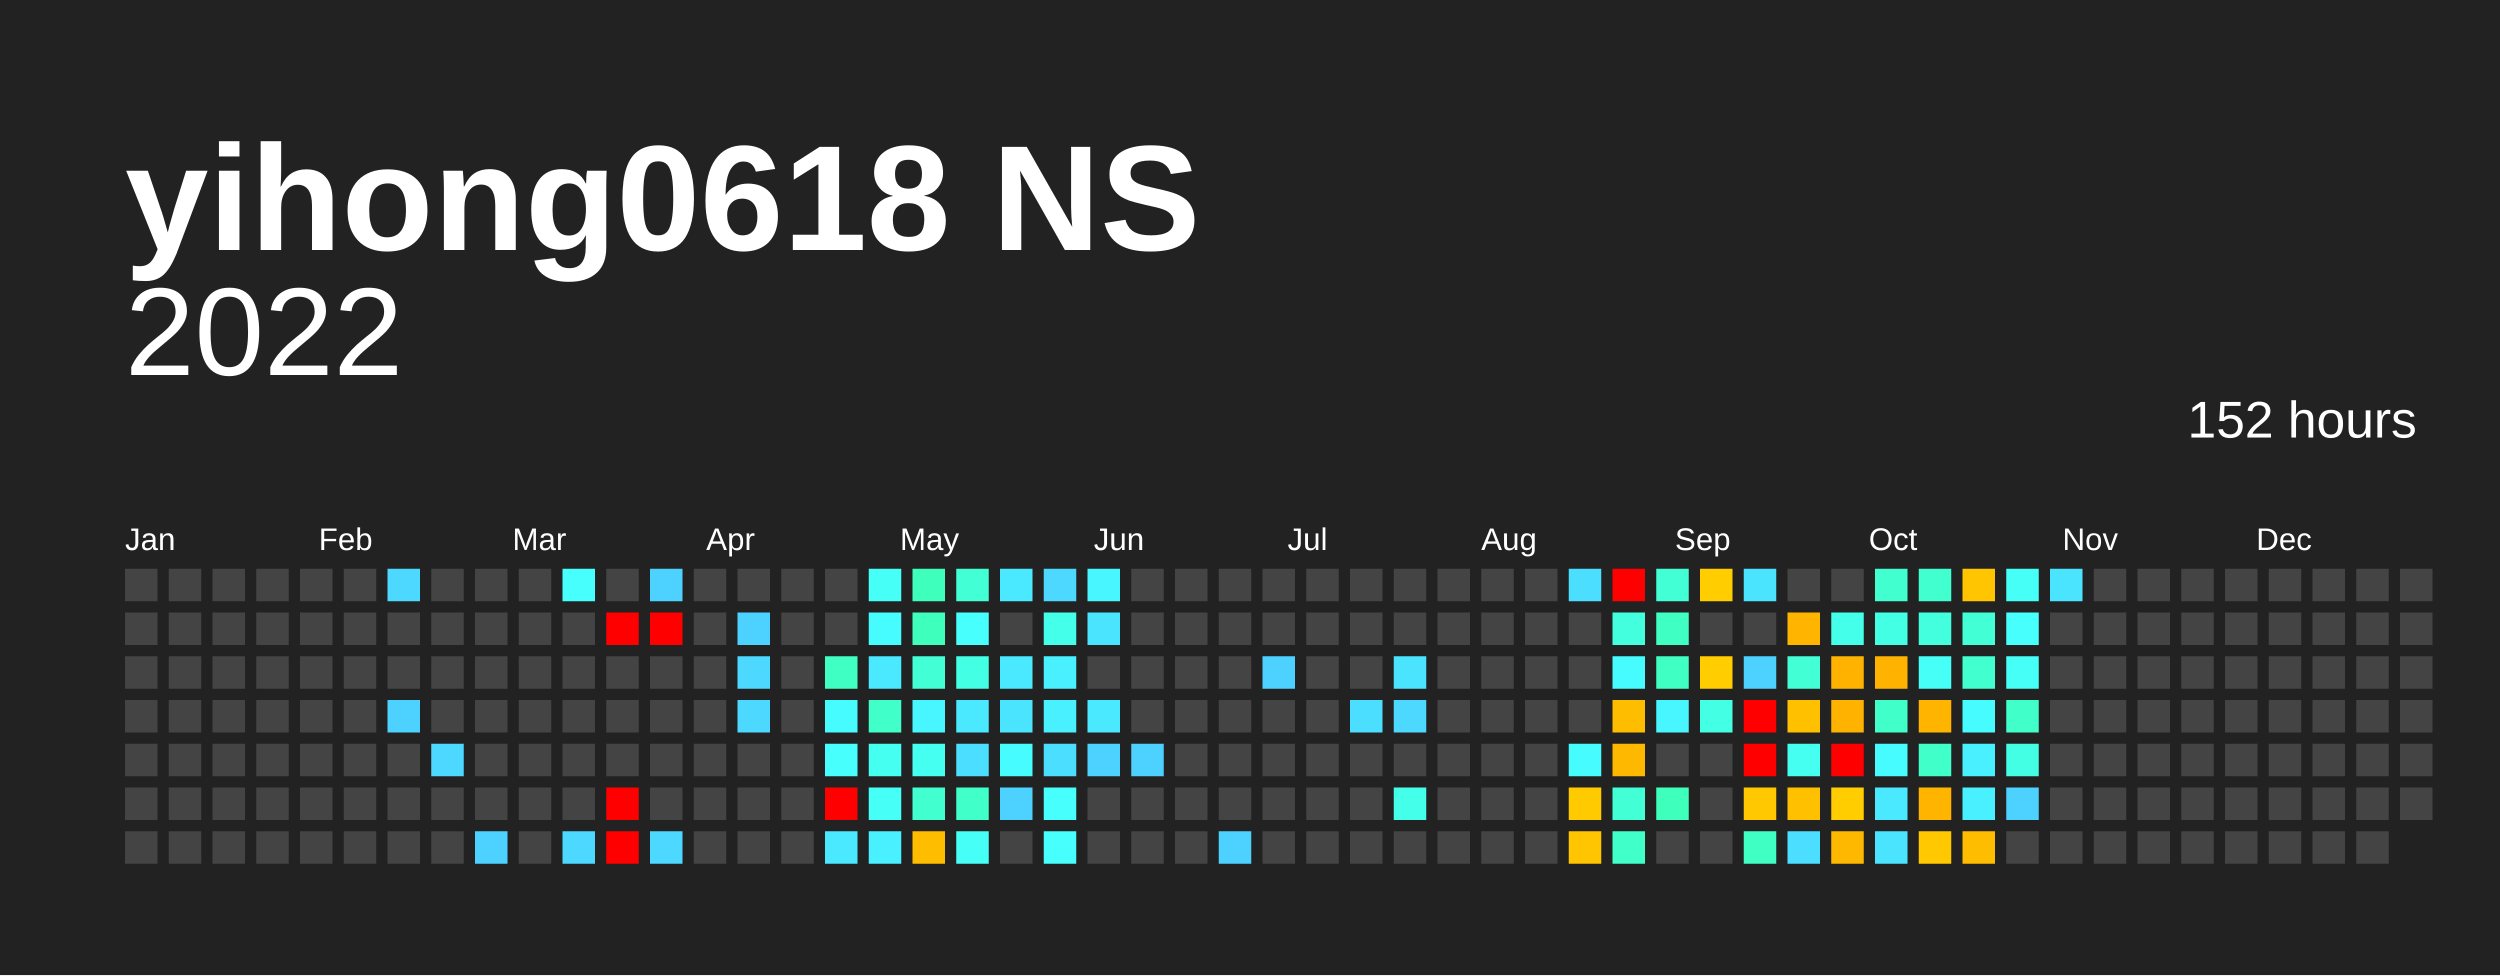
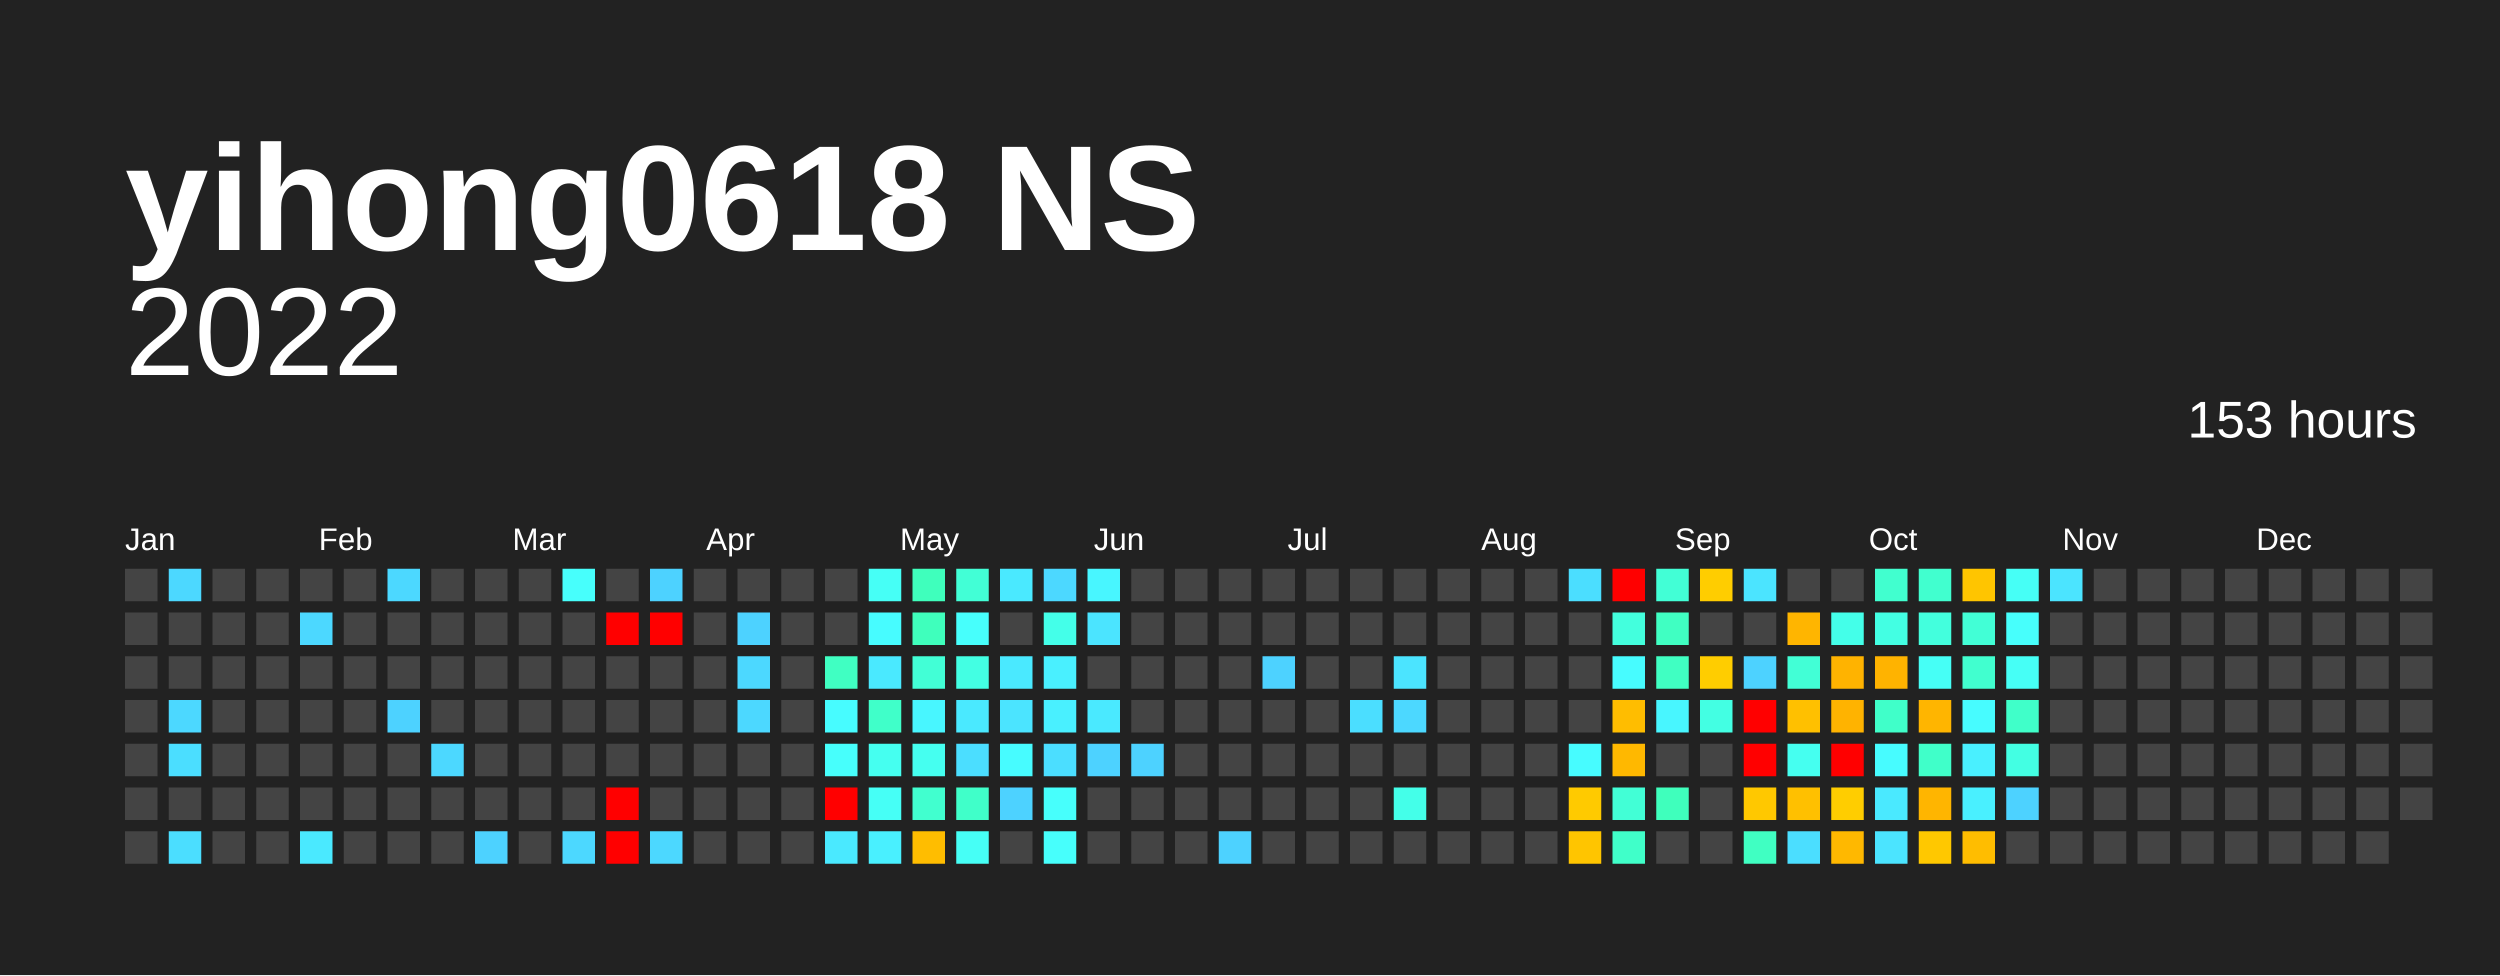
<svg xmlns="http://www.w3.org/2000/svg" baseProfile="full" height="78mm" version="1.1" viewBox="0,0,200,78" width="200mm">
  <defs />
  <rect fill="#222222" height="78" width="200" x="0" y="0" />
  <text fill="#FFFFFF" style="font-size:12px; font-family:Arial; font-weight:bold;" x="10" y="20">yihong0618 NS</text>
  <text alignment-baseline="hanging" fill="#FFFFFF" style="font-size:10.0px; font-family:Arial;" x="10" y="30">2022</text>
-   <text alignment-baseline="hanging" fill="#FFFFFF" style="font-size:4.125px; font-family:Arial;" x="175" y="35">152 hours</text>
+   <text alignment-baseline="hanging" fill="#FFFFFF" style="font-size:4.125px; font-family:Arial;" x="175" y="35">153 hours</text>
  <text fill="#FFFFFF" style="font-size:2.5px; font-family:Arial" x="10.0" y="44">Jan</text>
  <text fill="#FFFFFF" style="font-size:2.5px; font-family:Arial" x="25.5" y="44">Feb</text>
  <text fill="#FFFFFF" style="font-size:2.5px; font-family:Arial" x="41.0" y="44">Mar</text>
  <text fill="#FFFFFF" style="font-size:2.5px; font-family:Arial" x="56.5" y="44">Apr</text>
  <text fill="#FFFFFF" style="font-size:2.5px; font-family:Arial" x="72.0" y="44">May</text>
  <text fill="#FFFFFF" style="font-size:2.5px; font-family:Arial" x="87.5" y="44">Jun</text>
  <text fill="#FFFFFF" style="font-size:2.5px; font-family:Arial" x="103.0" y="44">Jul</text>
  <text fill="#FFFFFF" style="font-size:2.5px; font-family:Arial" x="118.5" y="44">Aug</text>
  <text fill="#FFFFFF" style="font-size:2.5px; font-family:Arial" x="134.0" y="44">Sep</text>
  <text fill="#FFFFFF" style="font-size:2.5px; font-family:Arial" x="149.5" y="44">Oct</text>
  <text fill="#FFFFFF" style="font-size:2.5px; font-family:Arial" x="165.0" y="44">Nov</text>
  <text fill="#FFFFFF" style="font-size:2.5px; font-family:Arial" x="180.5" y="44">Dec</text>
  <rect fill="#444444" height="2.6" width="2.6" x="10.0" y="45.5" />
  <rect fill="#444444" height="2.6" width="2.6" x="10.0" y="49.0" />
  <rect fill="#444444" height="2.6" width="2.6" x="10.0" y="52.5" />
  <rect fill="#444444" height="2.6" width="2.6" x="10.0" y="56.0" />
  <rect fill="#444444" height="2.6" width="2.6" x="10.0" y="59.5" />
  <rect fill="#444444" height="2.6" width="2.6" x="10.0" y="63.0" />
  <rect fill="#444444" height="2.6" width="2.6" x="10.0" y="66.5" />
-   <rect fill="#444444" height="2.6" width="2.6" x="13.5" y="45.5" />
+   <rect fill="#4cd8ff" height="2.6" width="2.6" x="13.5" y="45.5" />
  <rect fill="#444444" height="2.6" width="2.6" x="13.5" y="49.0" />
  <rect fill="#444444" height="2.6" width="2.6" x="13.5" y="52.5" />
-   <rect fill="#444444" height="2.6" width="2.6" x="13.5" y="56.0" />
-   <rect fill="#444444" height="2.6" width="2.6" x="13.5" y="59.5" />
+   <rect fill="#4cd8ff" height="2.6" width="2.6" x="13.5" y="56.0" />
+   <rect fill="#4bdeff" height="2.6" width="2.6" x="13.5" y="59.5" />
  <rect fill="#444444" height="2.6" width="2.6" x="13.5" y="63.0" />
-   <rect fill="#444444" height="2.6" width="2.6" x="13.5" y="66.5" />
+   <rect fill="#4bdeff" height="2.6" width="2.6" x="13.5" y="66.5" />
  <rect fill="#444444" height="2.6" width="2.6" x="17.0" y="45.5" />
  <rect fill="#444444" height="2.6" width="2.6" x="17.0" y="49.0" />
  <rect fill="#444444" height="2.6" width="2.6" x="17.0" y="52.5" />
  <rect fill="#444444" height="2.6" width="2.6" x="17.0" y="56.0" />
  <rect fill="#444444" height="2.6" width="2.6" x="17.0" y="59.5" />
  <rect fill="#444444" height="2.6" width="2.6" x="17.0" y="63.0" />
  <rect fill="#444444" height="2.6" width="2.6" x="17.0" y="66.5" />
  <rect fill="#444444" height="2.6" width="2.6" x="20.5" y="45.5" />
  <rect fill="#444444" height="2.6" width="2.6" x="20.5" y="49.0" />
  <rect fill="#444444" height="2.6" width="2.6" x="20.5" y="52.5" />
  <rect fill="#444444" height="2.6" width="2.6" x="20.5" y="56.0" />
  <rect fill="#444444" height="2.6" width="2.6" x="20.5" y="59.5" />
  <rect fill="#444444" height="2.6" width="2.6" x="20.5" y="63.0" />
  <rect fill="#444444" height="2.6" width="2.6" x="20.5" y="66.5" />
  <rect fill="#444444" height="2.6" width="2.6" x="24.0" y="45.5" />
-   <rect fill="#444444" height="2.6" width="2.6" x="24.0" y="49.0" />
+   <rect fill="#4cd8ff" height="2.6" width="2.6" x="24.0" y="49.0" />
  <rect fill="#444444" height="2.6" width="2.6" x="24.0" y="52.5" />
  <rect fill="#444444" height="2.6" width="2.6" x="24.0" y="56.0" />
  <rect fill="#444444" height="2.6" width="2.6" x="24.0" y="59.5" />
  <rect fill="#444444" height="2.6" width="2.6" x="24.0" y="63.0" />
-   <rect fill="#444444" height="2.6" width="2.6" x="24.0" y="66.5" />
+   <rect fill="#4ae9ff" height="2.6" width="2.6" x="24.0" y="66.5" />
  <rect fill="#444444" height="2.6" width="2.6" x="27.5" y="45.5" />
  <rect fill="#444444" height="2.6" width="2.6" x="27.5" y="49.0" />
  <rect fill="#444444" height="2.6" width="2.6" x="27.5" y="52.5" />
  <rect fill="#444444" height="2.6" width="2.6" x="27.5" y="56.0" />
  <rect fill="#444444" height="2.6" width="2.6" x="27.5" y="59.5" />
  <rect fill="#444444" height="2.6" width="2.6" x="27.5" y="63.0" />
  <rect fill="#444444" height="2.6" width="2.6" x="27.5" y="66.5" />
  <rect fill="#4cd8ff" height="2.6" width="2.6" x="31.0" y="45.5" />
  <rect fill="#444444" height="2.6" width="2.6" x="31.0" y="49.0" />
  <rect fill="#444444" height="2.6" width="2.6" x="31.0" y="52.5" />
  <rect fill="#4dd2ff" height="2.6" width="2.6" x="31.0" y="56.0" />
  <rect fill="#444444" height="2.6" width="2.6" x="31.0" y="59.5" />
  <rect fill="#444444" height="2.6" width="2.6" x="31.0" y="63.0" />
  <rect fill="#444444" height="2.6" width="2.6" x="31.0" y="66.5" />
  <rect fill="#444444" height="2.6" width="2.6" x="34.5" y="45.5" />
  <rect fill="#444444" height="2.6" width="2.6" x="34.5" y="49.0" />
  <rect fill="#444444" height="2.6" width="2.6" x="34.5" y="52.5" />
  <rect fill="#444444" height="2.6" width="2.6" x="34.5" y="56.0" />
  <rect fill="#4cd8ff" height="2.6" width="2.6" x="34.5" y="59.5" />
  <rect fill="#444444" height="2.6" width="2.6" x="34.5" y="63.0" />
  <rect fill="#444444" height="2.6" width="2.6" x="34.5" y="66.5" />
  <rect fill="#444444" height="2.6" width="2.6" x="38.0" y="45.5" />
  <rect fill="#444444" height="2.6" width="2.6" x="38.0" y="49.0" />
  <rect fill="#444444" height="2.6" width="2.6" x="38.0" y="52.5" />
  <rect fill="#444444" height="2.6" width="2.6" x="38.0" y="56.0" />
  <rect fill="#444444" height="2.6" width="2.6" x="38.0" y="59.5" />
  <rect fill="#444444" height="2.6" width="2.6" x="38.0" y="63.0" />
  <rect fill="#4dd2ff" height="2.6" width="2.6" x="38.0" y="66.5" />
  <rect fill="#444444" height="2.6" width="2.6" x="41.5" y="45.5" />
  <rect fill="#444444" height="2.6" width="2.6" x="41.5" y="49.0" />
  <rect fill="#444444" height="2.6" width="2.6" x="41.5" y="52.5" />
  <rect fill="#444444" height="2.6" width="2.6" x="41.5" y="56.0" />
  <rect fill="#444444" height="2.6" width="2.6" x="41.5" y="59.5" />
  <rect fill="#444444" height="2.6" width="2.6" x="41.5" y="63.0" />
  <rect fill="#444444" height="2.6" width="2.6" x="41.5" y="66.5" />
  <rect fill="#47fffc" height="2.6" width="2.6" x="45.0" y="45.5" />
  <rect fill="#444444" height="2.6" width="2.6" x="45.0" y="49.0" />
  <rect fill="#444444" height="2.6" width="2.6" x="45.0" y="52.5" />
  <rect fill="#444444" height="2.6" width="2.6" x="45.0" y="56.0" />
  <rect fill="#444444" height="2.6" width="2.6" x="45.0" y="59.5" />
  <rect fill="#444444" height="2.6" width="2.6" x="45.0" y="63.0" />
  <rect fill="#4cd8ff" height="2.6" width="2.6" x="45.0" y="66.5" />
  <rect fill="#444444" height="2.6" width="2.6" x="48.5" y="45.5" />
  <rect fill="red" height="2.6" width="2.6" x="48.5" y="49.0" />
  <rect fill="#444444" height="2.6" width="2.6" x="48.5" y="52.5" />
  <rect fill="#444444" height="2.6" width="2.6" x="48.5" y="56.0" />
  <rect fill="#444444" height="2.6" width="2.6" x="48.5" y="59.5" />
  <rect fill="red" height="2.6" width="2.6" x="48.5" y="63.0" />
  <rect fill="red" height="2.6" width="2.6" x="48.5" y="66.5" />
  <rect fill="#4dd2ff" height="2.6" width="2.6" x="52.0" y="45.5" />
  <rect fill="red" height="2.6" width="2.6" x="52.0" y="49.0" />
  <rect fill="#444444" height="2.6" width="2.6" x="52.0" y="52.5" />
  <rect fill="#444444" height="2.6" width="2.6" x="52.0" y="56.0" />
  <rect fill="#444444" height="2.6" width="2.6" x="52.0" y="59.5" />
  <rect fill="#444444" height="2.6" width="2.6" x="52.0" y="63.0" />
  <rect fill="#4cd8ff" height="2.6" width="2.6" x="52.0" y="66.5" />
  <rect fill="#444444" height="2.6" width="2.6" x="55.5" y="45.5" />
  <rect fill="#444444" height="2.6" width="2.6" x="55.5" y="49.0" />
  <rect fill="#444444" height="2.6" width="2.6" x="55.5" y="52.5" />
  <rect fill="#444444" height="2.6" width="2.6" x="55.5" y="56.0" />
  <rect fill="#444444" height="2.6" width="2.6" x="55.5" y="59.5" />
  <rect fill="#444444" height="2.6" width="2.6" x="55.5" y="63.0" />
  <rect fill="#444444" height="2.6" width="2.6" x="55.5" y="66.5" />
  <rect fill="#444444" height="2.6" width="2.6" x="59.0" y="45.5" />
  <rect fill="#4dd2ff" height="2.6" width="2.6" x="59.0" y="49.0" />
  <rect fill="#4cd8ff" height="2.6" width="2.6" x="59.0" y="52.5" />
  <rect fill="#4cd8ff" height="2.6" width="2.6" x="59.0" y="56.0" />
  <rect fill="#444444" height="2.6" width="2.6" x="59.0" y="59.5" />
  <rect fill="#444444" height="2.6" width="2.6" x="59.0" y="63.0" />
  <rect fill="#444444" height="2.6" width="2.6" x="59.0" y="66.5" />
  <rect fill="#444444" height="2.6" width="2.6" x="62.5" y="45.5" />
  <rect fill="#444444" height="2.6" width="2.6" x="62.5" y="49.0" />
  <rect fill="#444444" height="2.6" width="2.6" x="62.5" y="52.5" />
  <rect fill="#444444" height="2.6" width="2.6" x="62.5" y="56.0" />
  <rect fill="#444444" height="2.6" width="2.6" x="62.5" y="59.5" />
  <rect fill="#444444" height="2.6" width="2.6" x="62.5" y="63.0" />
  <rect fill="#444444" height="2.6" width="2.6" x="62.5" y="66.5" />
  <rect fill="#444444" height="2.6" width="2.6" x="66.0" y="45.5" />
  <rect fill="#444444" height="2.6" width="2.6" x="66.0" y="49.0" />
  <rect fill="#40ffc2" height="2.6" width="2.6" x="66.0" y="52.5" />
  <rect fill="#47fcff" height="2.6" width="2.6" x="66.0" y="56.0" />
  <rect fill="#47fffc" height="2.6" width="2.6" x="66.0" y="59.5" />
  <rect fill="red" height="2.6" width="2.6" x="66.0" y="63.0" />
  <rect fill="#4ae9ff" height="2.6" width="2.6" x="66.0" y="66.5" />
  <rect fill="#46fff6" height="2.6" width="2.6" x="69.5" y="45.5" />
  <rect fill="#47fcff" height="2.6" width="2.6" x="69.5" y="49.0" />
  <rect fill="#4ae9ff" height="2.6" width="2.6" x="69.5" y="52.5" />
  <rect fill="#40ffc9" height="2.6" width="2.6" x="69.5" y="56.0" />
  <rect fill="#45fff0" height="2.6" width="2.6" x="69.5" y="59.5" />
  <rect fill="#46fff6" height="2.6" width="2.6" x="69.5" y="63.0" />
  <rect fill="#49f0ff" height="2.6" width="2.6" x="69.5" y="66.5" />
  <rect fill="#3fffbc" height="2.6" width="2.6" x="73.0" y="45.5" />
  <rect fill="#3fffbc" height="2.6" width="2.6" x="73.0" y="49.0" />
  <rect fill="#42ffd6" height="2.6" width="2.6" x="73.0" y="52.5" />
  <rect fill="#48f6ff" height="2.6" width="2.6" x="73.0" y="56.0" />
  <rect fill="#45fff0" height="2.6" width="2.6" x="73.0" y="59.5" />
  <rect fill="#41ffcf" height="2.6" width="2.6" x="73.0" y="63.0" />
  <rect fill="#ffbd00" height="2.6" width="2.6" x="73.0" y="66.5" />
  <rect fill="#42ffd6" height="2.6" width="2.6" x="76.5" y="45.5" />
  <rect fill="#47fffc" height="2.6" width="2.6" x="76.5" y="49.0" />
  <rect fill="#43ffe3" height="2.6" width="2.6" x="76.5" y="52.5" />
  <rect fill="#4ae9ff" height="2.6" width="2.6" x="76.5" y="56.0" />
  <rect fill="#4bdeff" height="2.6" width="2.6" x="76.5" y="59.5" />
  <rect fill="#40ffc9" height="2.6" width="2.6" x="76.5" y="63.0" />
  <rect fill="#46fff6" height="2.6" width="2.6" x="76.5" y="66.5" />
  <rect fill="#4ae9ff" height="2.6" width="2.6" x="80.0" y="45.5" />
  <rect fill="#444444" height="2.6" width="2.6" x="80.0" y="49.0" />
  <rect fill="#4ae9ff" height="2.6" width="2.6" x="80.0" y="52.5" />
  <rect fill="#4be4ff" height="2.6" width="2.6" x="80.0" y="56.0" />
  <rect fill="#47fcff" height="2.6" width="2.6" x="80.0" y="59.5" />
  <rect fill="#4dd2ff" height="2.6" width="2.6" x="80.0" y="63.0" />
  <rect fill="#444444" height="2.6" width="2.6" x="80.0" y="66.5" />
  <rect fill="#4cd8ff" height="2.6" width="2.6" x="83.5" y="45.5" />
  <rect fill="#44ffe9" height="2.6" width="2.6" x="83.5" y="49.0" />
  <rect fill="#49f0ff" height="2.6" width="2.6" x="83.5" y="52.5" />
  <rect fill="#49f0ff" height="2.6" width="2.6" x="83.5" y="56.0" />
  <rect fill="#4bdeff" height="2.6" width="2.6" x="83.5" y="59.5" />
  <rect fill="#47fffc" height="2.6" width="2.6" x="83.5" y="63.0" />
  <rect fill="#47fffc" height="2.6" width="2.6" x="83.5" y="66.5" />
  <rect fill="#48f6ff" height="2.6" width="2.6" x="87.0" y="45.5" />
  <rect fill="#4be4ff" height="2.6" width="2.6" x="87.0" y="49.0" />
  <rect fill="#444444" height="2.6" width="2.6" x="87.0" y="52.5" />
  <rect fill="#4ae9ff" height="2.6" width="2.6" x="87.0" y="56.0" />
  <rect fill="#4dd2ff" height="2.6" width="2.6" x="87.0" y="59.5" />
  <rect fill="#444444" height="2.6" width="2.6" x="87.0" y="63.0" />
  <rect fill="#444444" height="2.6" width="2.6" x="87.0" y="66.5" />
  <rect fill="#444444" height="2.6" width="2.6" x="90.5" y="45.5" />
  <rect fill="#444444" height="2.6" width="2.6" x="90.5" y="49.0" />
  <rect fill="#444444" height="2.6" width="2.6" x="90.5" y="52.5" />
  <rect fill="#444444" height="2.6" width="2.6" x="90.5" y="56.0" />
  <rect fill="#4dd2ff" height="2.6" width="2.6" x="90.5" y="59.5" />
  <rect fill="#444444" height="2.6" width="2.6" x="90.5" y="63.0" />
  <rect fill="#444444" height="2.6" width="2.6" x="90.5" y="66.5" />
  <rect fill="#444444" height="2.6" width="2.6" x="94.0" y="45.5" />
  <rect fill="#444444" height="2.6" width="2.6" x="94.0" y="49.0" />
  <rect fill="#444444" height="2.6" width="2.6" x="94.0" y="52.5" />
  <rect fill="#444444" height="2.6" width="2.6" x="94.0" y="56.0" />
  <rect fill="#444444" height="2.6" width="2.6" x="94.0" y="59.5" />
  <rect fill="#444444" height="2.6" width="2.6" x="94.0" y="63.0" />
  <rect fill="#444444" height="2.6" width="2.6" x="94.0" y="66.5" />
  <rect fill="#444444" height="2.6" width="2.6" x="97.5" y="45.5" />
  <rect fill="#444444" height="2.6" width="2.6" x="97.5" y="49.0" />
  <rect fill="#444444" height="2.6" width="2.6" x="97.5" y="52.5" />
  <rect fill="#444444" height="2.6" width="2.6" x="97.5" y="56.0" />
  <rect fill="#444444" height="2.6" width="2.6" x="97.5" y="59.5" />
  <rect fill="#444444" height="2.6" width="2.6" x="97.5" y="63.0" />
  <rect fill="#4dd2ff" height="2.6" width="2.6" x="97.5" y="66.5" />
  <rect fill="#444444" height="2.6" width="2.6" x="101.0" y="45.5" />
  <rect fill="#444444" height="2.6" width="2.6" x="101.0" y="49.0" />
  <rect fill="#4dd2ff" height="2.6" width="2.6" x="101.0" y="52.5" />
  <rect fill="#444444" height="2.6" width="2.6" x="101.0" y="56.0" />
  <rect fill="#444444" height="2.6" width="2.6" x="101.0" y="59.5" />
  <rect fill="#444444" height="2.6" width="2.6" x="101.0" y="63.0" />
  <rect fill="#444444" height="2.6" width="2.6" x="101.0" y="66.5" />
  <rect fill="#444444" height="2.6" width="2.6" x="104.5" y="45.5" />
  <rect fill="#444444" height="2.6" width="2.6" x="104.5" y="49.0" />
  <rect fill="#444444" height="2.6" width="2.6" x="104.5" y="52.5" />
  <rect fill="#444444" height="2.6" width="2.6" x="104.5" y="56.0" />
  <rect fill="#444444" height="2.6" width="2.6" x="104.5" y="59.5" />
  <rect fill="#444444" height="2.6" width="2.6" x="104.5" y="63.0" />
  <rect fill="#444444" height="2.6" width="2.6" x="104.5" y="66.5" />
  <rect fill="#444444" height="2.6" width="2.6" x="108.0" y="45.5" />
  <rect fill="#444444" height="2.6" width="2.6" x="108.0" y="49.0" />
  <rect fill="#444444" height="2.6" width="2.6" x="108.0" y="52.5" />
  <rect fill="#4bdeff" height="2.6" width="2.6" x="108.0" y="56.0" />
  <rect fill="#444444" height="2.6" width="2.6" x="108.0" y="59.5" />
  <rect fill="#444444" height="2.6" width="2.6" x="108.0" y="63.0" />
  <rect fill="#444444" height="2.6" width="2.6" x="108.0" y="66.5" />
  <rect fill="#444444" height="2.6" width="2.6" x="111.5" y="45.5" />
  <rect fill="#444444" height="2.6" width="2.6" x="111.5" y="49.0" />
  <rect fill="#4be4ff" height="2.6" width="2.6" x="111.5" y="52.5" />
  <rect fill="#4cd8ff" height="2.6" width="2.6" x="111.5" y="56.0" />
  <rect fill="#444444" height="2.6" width="2.6" x="111.5" y="59.5" />
  <rect fill="#44ffe9" height="2.6" width="2.6" x="111.5" y="63.0" />
  <rect fill="#444444" height="2.6" width="2.6" x="111.5" y="66.5" />
  <rect fill="#444444" height="2.6" width="2.6" x="115.0" y="45.5" />
  <rect fill="#444444" height="2.6" width="2.6" x="115.0" y="49.0" />
  <rect fill="#444444" height="2.6" width="2.6" x="115.0" y="52.5" />
  <rect fill="#444444" height="2.6" width="2.6" x="115.0" y="56.0" />
  <rect fill="#444444" height="2.6" width="2.6" x="115.0" y="59.5" />
  <rect fill="#444444" height="2.6" width="2.6" x="115.0" y="63.0" />
  <rect fill="#444444" height="2.6" width="2.6" x="115.0" y="66.5" />
  <rect fill="#444444" height="2.6" width="2.6" x="118.5" y="45.5" />
  <rect fill="#444444" height="2.6" width="2.6" x="118.5" y="49.0" />
  <rect fill="#444444" height="2.6" width="2.6" x="118.5" y="52.5" />
  <rect fill="#444444" height="2.6" width="2.6" x="118.5" y="56.0" />
  <rect fill="#444444" height="2.6" width="2.6" x="118.5" y="59.5" />
  <rect fill="#444444" height="2.6" width="2.6" x="118.5" y="63.0" />
  <rect fill="#444444" height="2.6" width="2.6" x="118.5" y="66.5" />
  <rect fill="#444444" height="2.6" width="2.6" x="122.0" y="45.5" />
  <rect fill="#444444" height="2.6" width="2.6" x="122.0" y="49.0" />
  <rect fill="#444444" height="2.6" width="2.6" x="122.0" y="52.5" />
  <rect fill="#444444" height="2.6" width="2.6" x="122.0" y="56.0" />
  <rect fill="#444444" height="2.6" width="2.6" x="122.0" y="59.5" />
  <rect fill="#444444" height="2.6" width="2.6" x="122.0" y="63.0" />
  <rect fill="#444444" height="2.6" width="2.6" x="122.0" y="66.5" />
  <rect fill="#4bdeff" height="2.6" width="2.6" x="125.5" y="45.5" />
  <rect fill="#444444" height="2.6" width="2.6" x="125.5" y="49.0" />
  <rect fill="#444444" height="2.6" width="2.6" x="125.5" y="52.5" />
  <rect fill="#444444" height="2.6" width="2.6" x="125.5" y="56.0" />
  <rect fill="#47fcff" height="2.6" width="2.6" x="125.5" y="59.5" />
  <rect fill="#ffca00" height="2.6" width="2.6" x="125.5" y="63.0" />
  <rect fill="#ffc500" height="2.6" width="2.6" x="125.5" y="66.5" />
  <rect fill="red" height="2.6" width="2.6" x="129.0" y="45.5" />
  <rect fill="#43ffdd" height="2.6" width="2.6" x="129.0" y="49.0" />
  <rect fill="#47fcff" height="2.6" width="2.6" x="129.0" y="52.5" />
  <rect fill="#ffbd00" height="2.6" width="2.6" x="129.0" y="56.0" />
  <rect fill="#ffb800" height="2.6" width="2.6" x="129.0" y="59.5" />
  <rect fill="#42ffd6" height="2.6" width="2.6" x="129.0" y="63.0" />
  <rect fill="#40ffc9" height="2.6" width="2.6" x="129.0" y="66.5" />
  <rect fill="#42ffd6" height="2.6" width="2.6" x="132.5" y="45.5" />
  <rect fill="#40ffc2" height="2.6" width="2.6" x="132.5" y="49.0" />
  <rect fill="#40ffc2" height="2.6" width="2.6" x="132.5" y="52.5" />
  <rect fill="#48f6ff" height="2.6" width="2.6" x="132.5" y="56.0" />
  <rect fill="#444444" height="2.6" width="2.6" x="132.5" y="59.5" />
  <rect fill="#3fffbc" height="2.6" width="2.6" x="132.5" y="63.0" />
  <rect fill="#444444" height="2.6" width="2.6" x="132.5" y="66.5" />
  <rect fill="#ffcd00" height="2.6" width="2.6" x="136.0" y="45.5" />
  <rect fill="#444444" height="2.6" width="2.6" x="136.0" y="49.0" />
  <rect fill="#ffcd00" height="2.6" width="2.6" x="136.0" y="52.5" />
  <rect fill="#43ffe3" height="2.6" width="2.6" x="136.0" y="56.0" />
  <rect fill="#444444" height="2.6" width="2.6" x="136.0" y="59.5" />
  <rect fill="#444444" height="2.6" width="2.6" x="136.0" y="63.0" />
  <rect fill="#444444" height="2.6" width="2.6" x="136.0" y="66.5" />
  <rect fill="#4be4ff" height="2.6" width="2.6" x="139.5" y="45.5" />
  <rect fill="#444444" height="2.6" width="2.6" x="139.5" y="49.0" />
  <rect fill="#4dd2ff" height="2.6" width="2.6" x="139.5" y="52.5" />
  <rect fill="red" height="2.6" width="2.6" x="139.5" y="56.0" />
  <rect fill="red" height="2.6" width="2.6" x="139.5" y="59.5" />
  <rect fill="#ffc800" height="2.6" width="2.6" x="139.5" y="63.0" />
  <rect fill="#40ffc2" height="2.6" width="2.6" x="139.5" y="66.5" />
  <rect fill="#444444" height="2.6" width="2.6" x="143.0" y="45.5" />
  <rect fill="#ffb500" height="2.6" width="2.6" x="143.0" y="49.0" />
  <rect fill="#42ffd6" height="2.6" width="2.6" x="143.0" y="52.5" />
  <rect fill="#ffc000" height="2.6" width="2.6" x="143.0" y="56.0" />
  <rect fill="#45fff0" height="2.6" width="2.6" x="143.0" y="59.5" />
  <rect fill="#ffc000" height="2.6" width="2.6" x="143.0" y="63.0" />
  <rect fill="#4bdeff" height="2.6" width="2.6" x="143.0" y="66.5" />
  <rect fill="#444444" height="2.6" width="2.6" x="146.5" y="45.5" />
  <rect fill="#44ffe9" height="2.6" width="2.6" x="146.5" y="49.0" />
  <rect fill="#ffb300" height="2.6" width="2.6" x="146.5" y="52.5" />
  <rect fill="#ffb300" height="2.6" width="2.6" x="146.5" y="56.0" />
  <rect fill="red" height="2.6" width="2.6" x="146.5" y="59.5" />
  <rect fill="#ffcd00" height="2.6" width="2.6" x="146.5" y="63.0" />
  <rect fill="#ffb800" height="2.6" width="2.6" x="146.5" y="66.5" />
  <rect fill="#41ffcf" height="2.6" width="2.6" x="150.0" y="45.5" />
  <rect fill="#43ffe3" height="2.6" width="2.6" x="150.0" y="49.0" />
  <rect fill="#ffb300" height="2.6" width="2.6" x="150.0" y="52.5" />
  <rect fill="#40ffc9" height="2.6" width="2.6" x="150.0" y="56.0" />
  <rect fill="#47fcff" height="2.6" width="2.6" x="150.0" y="59.5" />
  <rect fill="#4ae9ff" height="2.6" width="2.6" x="150.0" y="63.0" />
  <rect fill="#4be4ff" height="2.6" width="2.6" x="150.0" y="66.5" />
  <rect fill="#41ffcf" height="2.6" width="2.6" x="153.5" y="45.5" />
  <rect fill="#43ffdd" height="2.6" width="2.6" x="153.5" y="49.0" />
  <rect fill="#46fff6" height="2.6" width="2.6" x="153.5" y="52.5" />
  <rect fill="#ffb500" height="2.6" width="2.6" x="153.5" y="56.0" />
  <rect fill="#40ffc9" height="2.6" width="2.6" x="153.5" y="59.5" />
  <rect fill="#ffb500" height="2.6" width="2.6" x="153.5" y="63.0" />
  <rect fill="#ffc800" height="2.6" width="2.6" x="153.5" y="66.5" />
  <rect fill="#ffc500" height="2.6" width="2.6" x="157.0" y="45.5" />
  <rect fill="#42ffd6" height="2.6" width="2.6" x="157.0" y="49.0" />
  <rect fill="#41ffcf" height="2.6" width="2.6" x="157.0" y="52.5" />
  <rect fill="#47fcff" height="2.6" width="2.6" x="157.0" y="56.0" />
  <rect fill="#49f0ff" height="2.6" width="2.6" x="157.0" y="59.5" />
  <rect fill="#49f0ff" height="2.6" width="2.6" x="157.0" y="63.0" />
  <rect fill="#ffbd00" height="2.6" width="2.6" x="157.0" y="66.5" />
  <rect fill="#46fff6" height="2.6" width="2.6" x="160.5" y="45.5" />
  <rect fill="#47fffc" height="2.6" width="2.6" x="160.5" y="49.0" />
  <rect fill="#46fff6" height="2.6" width="2.6" x="160.5" y="52.5" />
  <rect fill="#40ffc9" height="2.6" width="2.6" x="160.5" y="56.0" />
  <rect fill="#43ffe3" height="2.6" width="2.6" x="160.5" y="59.5" />
  <rect fill="#4dd2ff" height="2.6" width="2.6" x="160.5" y="63.0" />
  <rect fill="#444444" height="2.6" width="2.6" x="160.5" y="66.5" />
  <rect fill="#4be4ff" height="2.6" width="2.6" x="164.0" y="45.5" />
  <rect fill="#444444" height="2.6" width="2.6" x="164.0" y="49.0" />
  <rect fill="#444444" height="2.6" width="2.6" x="164.0" y="52.5" />
  <rect fill="#444444" height="2.6" width="2.6" x="164.0" y="56.0" />
  <rect fill="#444444" height="2.6" width="2.6" x="164.0" y="59.5" />
  <rect fill="#444444" height="2.6" width="2.6" x="164.0" y="63.0" />
  <rect fill="#444444" height="2.6" width="2.6" x="164.0" y="66.5" />
  <rect fill="#444444" height="2.6" width="2.6" x="167.5" y="45.5" />
  <rect fill="#444444" height="2.6" width="2.6" x="167.5" y="49.0" />
  <rect fill="#444444" height="2.6" width="2.6" x="167.5" y="52.5" />
  <rect fill="#444444" height="2.6" width="2.6" x="167.5" y="56.0" />
  <rect fill="#444444" height="2.6" width="2.6" x="167.5" y="59.5" />
  <rect fill="#444444" height="2.6" width="2.6" x="167.5" y="63.0" />
  <rect fill="#444444" height="2.6" width="2.6" x="167.5" y="66.5" />
  <rect fill="#444444" height="2.6" width="2.6" x="171.0" y="45.5" />
  <rect fill="#444444" height="2.6" width="2.6" x="171.0" y="49.0" />
  <rect fill="#444444" height="2.6" width="2.6" x="171.0" y="52.5" />
  <rect fill="#444444" height="2.6" width="2.6" x="171.0" y="56.0" />
  <rect fill="#444444" height="2.6" width="2.6" x="171.0" y="59.5" />
  <rect fill="#444444" height="2.6" width="2.6" x="171.0" y="63.0" />
  <rect fill="#444444" height="2.6" width="2.6" x="171.0" y="66.5" />
  <rect fill="#444444" height="2.6" width="2.6" x="174.5" y="45.5" />
  <rect fill="#444444" height="2.6" width="2.6" x="174.5" y="49.0" />
  <rect fill="#444444" height="2.6" width="2.6" x="174.5" y="52.5" />
  <rect fill="#444444" height="2.6" width="2.6" x="174.5" y="56.0" />
  <rect fill="#444444" height="2.6" width="2.6" x="174.5" y="59.5" />
  <rect fill="#444444" height="2.6" width="2.6" x="174.5" y="63.0" />
  <rect fill="#444444" height="2.6" width="2.6" x="174.5" y="66.5" />
  <rect fill="#444444" height="2.6" width="2.6" x="178.0" y="45.5" />
  <rect fill="#444444" height="2.6" width="2.6" x="178.0" y="49.0" />
  <rect fill="#444444" height="2.6" width="2.6" x="178.0" y="52.5" />
  <rect fill="#444444" height="2.6" width="2.6" x="178.0" y="56.0" />
  <rect fill="#444444" height="2.6" width="2.6" x="178.0" y="59.5" />
  <rect fill="#444444" height="2.6" width="2.6" x="178.0" y="63.0" />
  <rect fill="#444444" height="2.6" width="2.6" x="178.0" y="66.5" />
  <rect fill="#444444" height="2.6" width="2.6" x="181.5" y="45.5" />
  <rect fill="#444444" height="2.6" width="2.6" x="181.5" y="49.0" />
  <rect fill="#444444" height="2.6" width="2.6" x="181.5" y="52.5" />
  <rect fill="#444444" height="2.6" width="2.6" x="181.5" y="56.0" />
  <rect fill="#444444" height="2.6" width="2.6" x="181.5" y="59.5" />
  <rect fill="#444444" height="2.6" width="2.6" x="181.5" y="63.0" />
  <rect fill="#444444" height="2.6" width="2.6" x="181.5" y="66.5" />
  <rect fill="#444444" height="2.6" width="2.6" x="185.0" y="45.5" />
  <rect fill="#444444" height="2.6" width="2.6" x="185.0" y="49.0" />
  <rect fill="#444444" height="2.6" width="2.6" x="185.0" y="52.5" />
  <rect fill="#444444" height="2.6" width="2.6" x="185.0" y="56.0" />
  <rect fill="#444444" height="2.6" width="2.6" x="185.0" y="59.5" />
  <rect fill="#444444" height="2.6" width="2.6" x="185.0" y="63.0" />
  <rect fill="#444444" height="2.6" width="2.6" x="185.0" y="66.5" />
  <rect fill="#444444" height="2.6" width="2.6" x="188.5" y="45.5" />
  <rect fill="#444444" height="2.6" width="2.6" x="188.5" y="49.0" />
  <rect fill="#444444" height="2.6" width="2.6" x="188.5" y="52.5" />
  <rect fill="#444444" height="2.6" width="2.6" x="188.5" y="56.0" />
  <rect fill="#444444" height="2.6" width="2.6" x="188.5" y="59.5" />
  <rect fill="#444444" height="2.6" width="2.6" x="188.5" y="63.0" />
  <rect fill="#444444" height="2.6" width="2.6" x="188.5" y="66.5" />
  <rect fill="#444444" height="2.6" width="2.6" x="192.0" y="45.5" />
  <rect fill="#444444" height="2.6" width="2.6" x="192.0" y="49.0" />
  <rect fill="#444444" height="2.6" width="2.6" x="192.0" y="52.5" />
  <rect fill="#444444" height="2.6" width="2.6" x="192.0" y="56.0" />
  <rect fill="#444444" height="2.6" width="2.6" x="192.0" y="59.5" />
  <rect fill="#444444" height="2.6" width="2.6" x="192.0" y="63.0" />
</svg>
